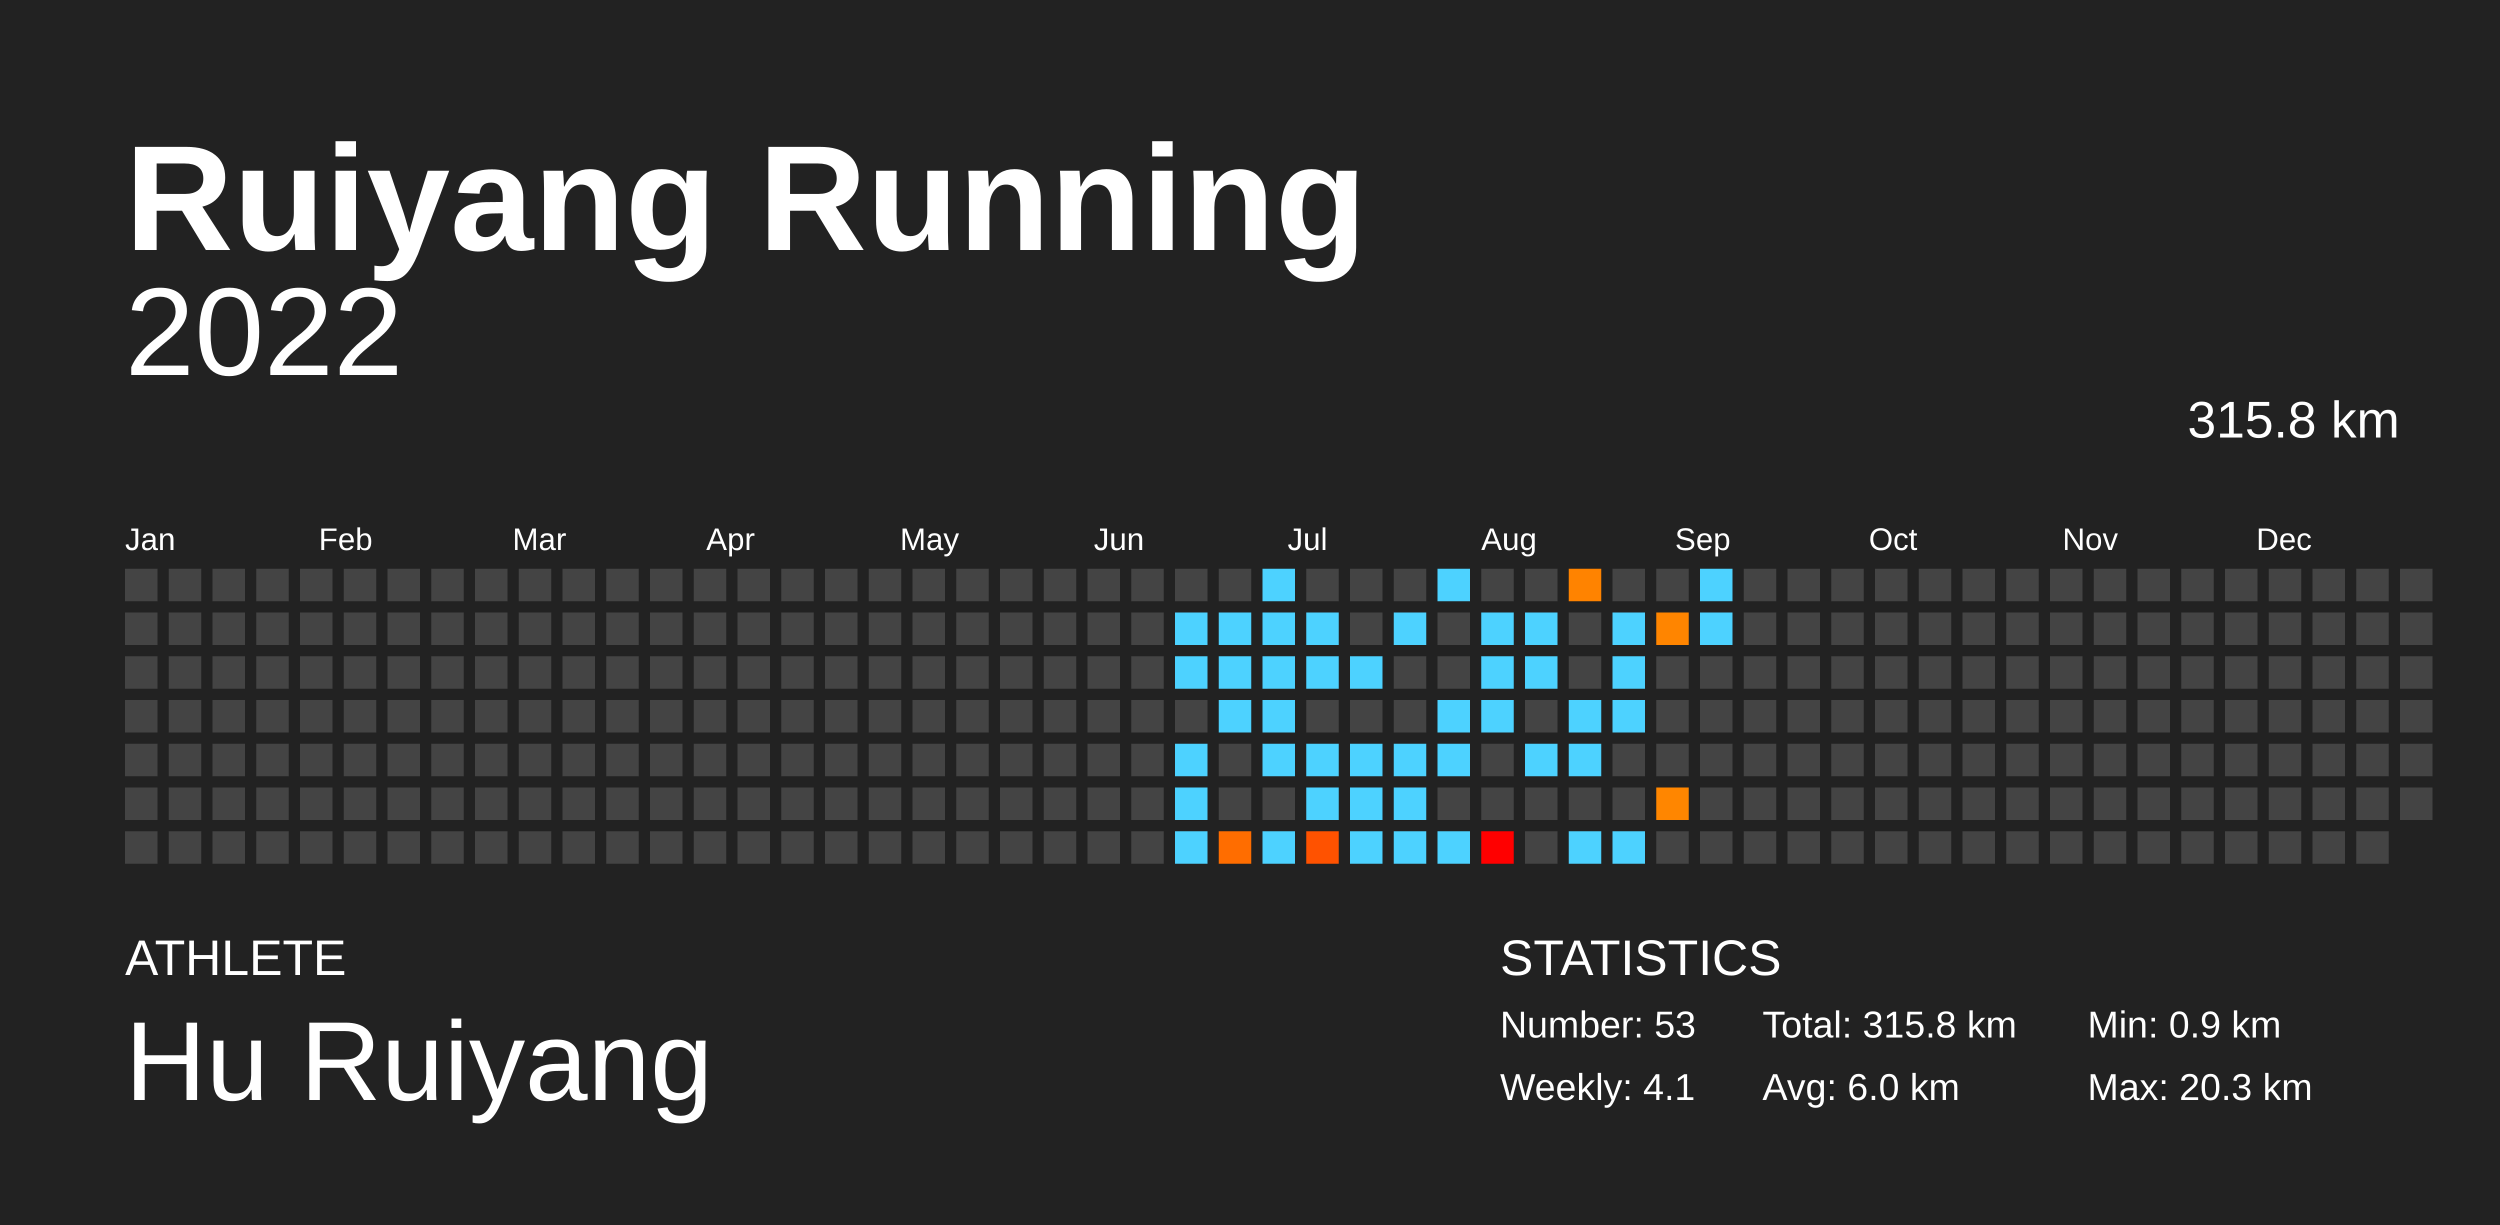
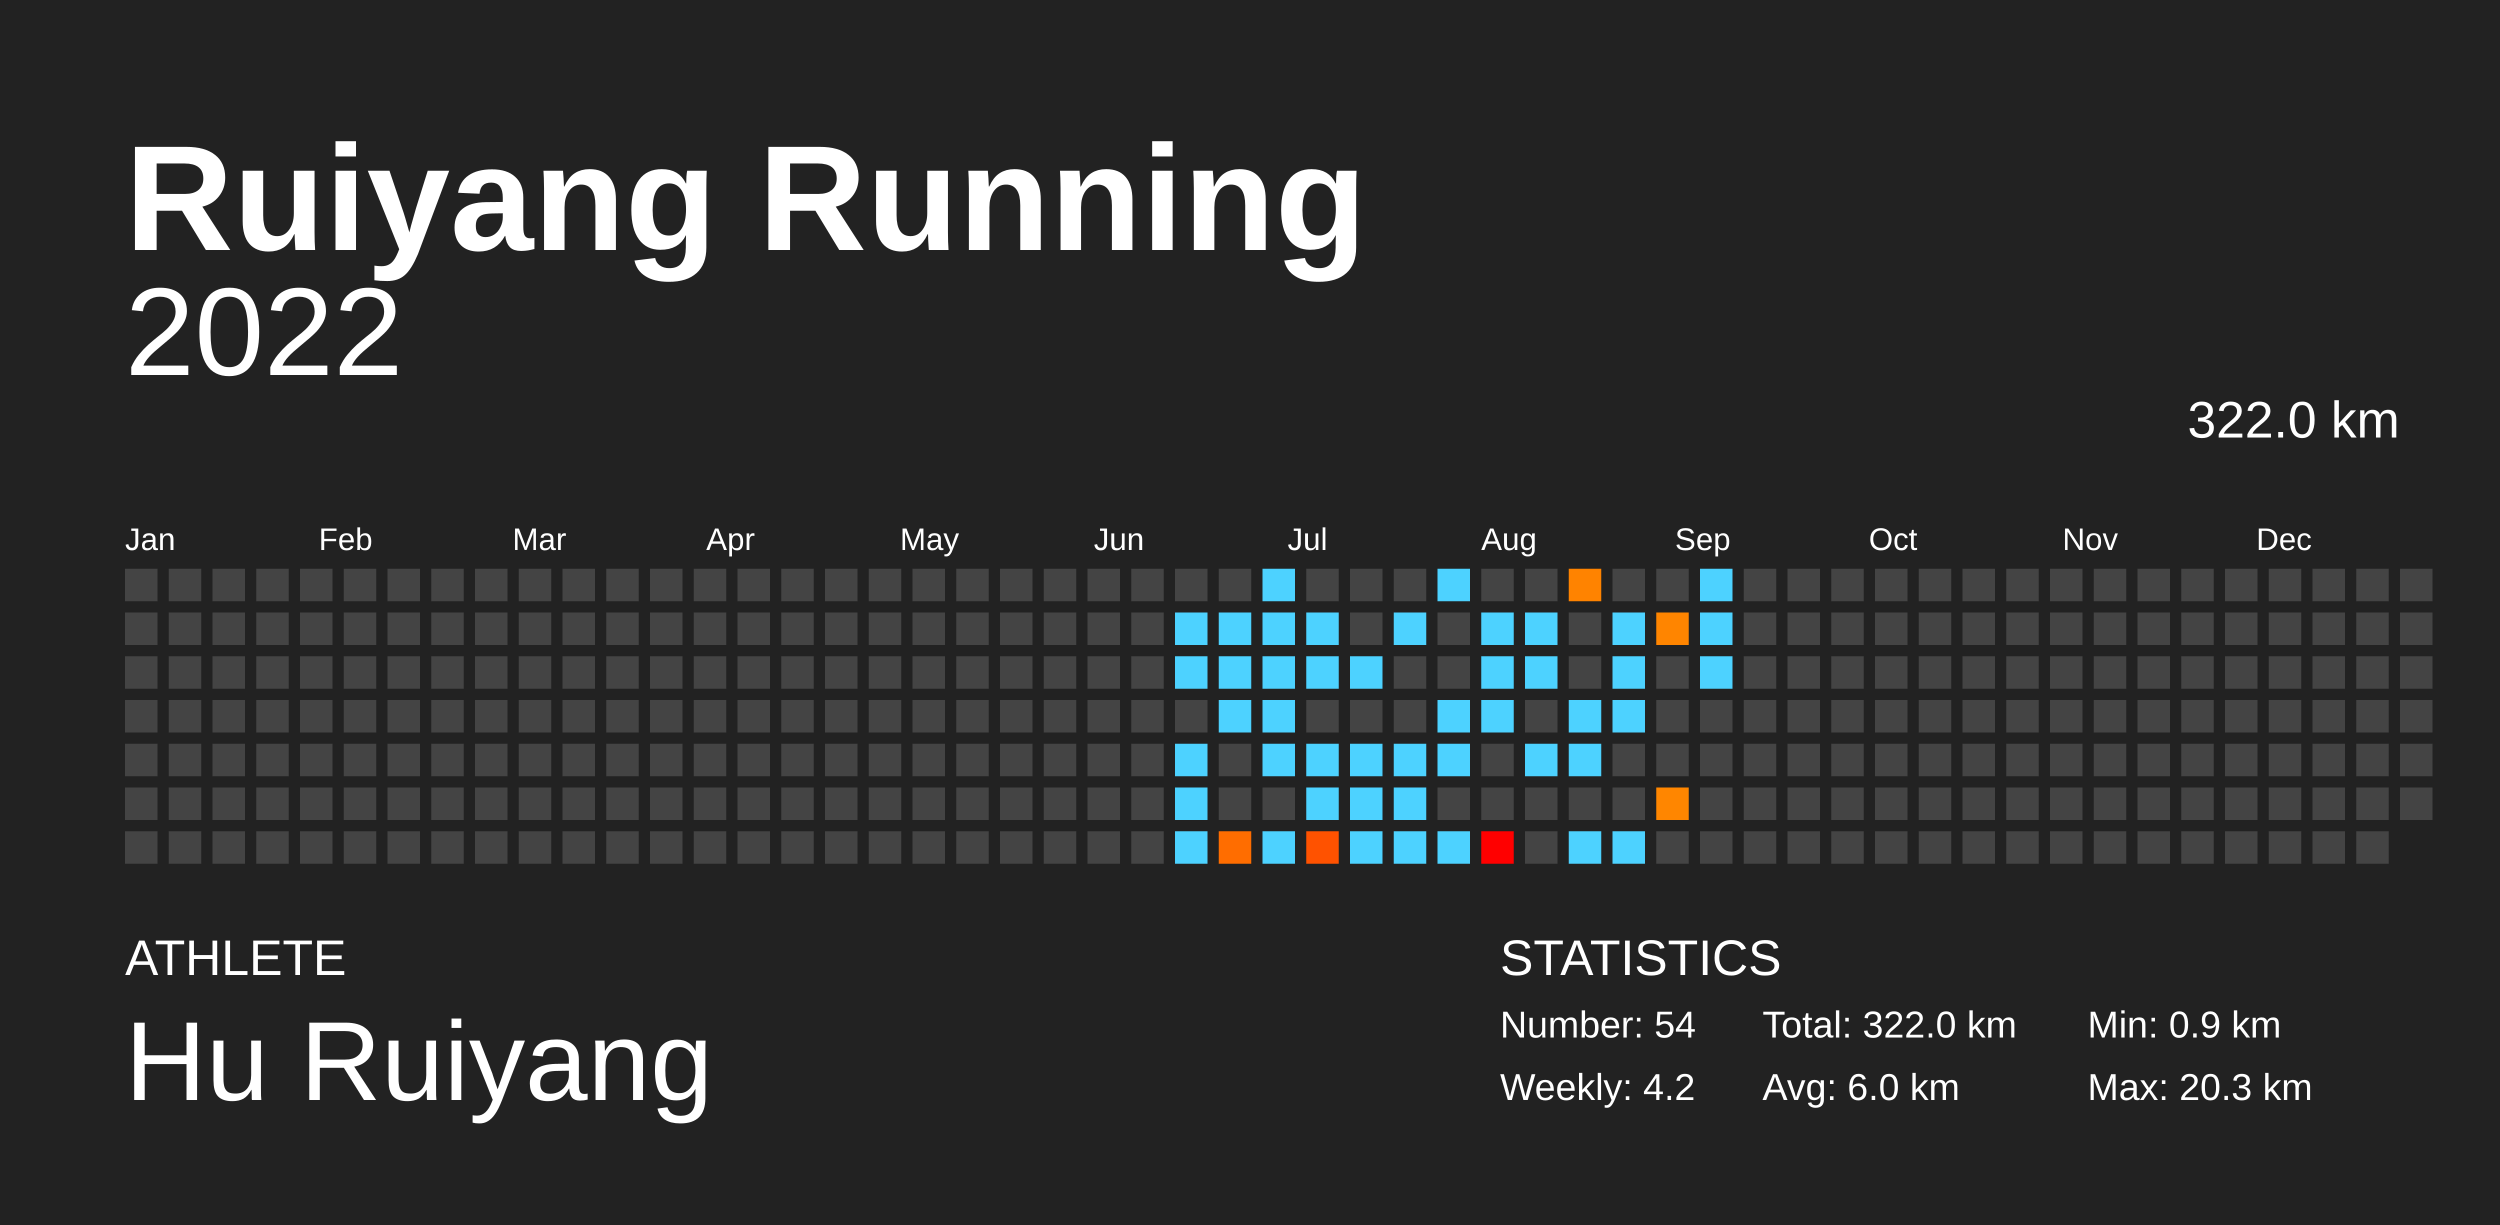
<svg xmlns="http://www.w3.org/2000/svg" baseProfile="full" height="98mm" version="1.1" viewBox="0,0,200,98" width="200mm">
  <defs />
  <rect fill="#222222" height="98" width="200" x="0" y="0" />
  <text fill="#FFFFFF" style="font-size:12px; font-family:Arial; font-weight:bold;" x="10" y="20">Ruiyang Running</text>
  <text fill="#FFFFFF" style="font-size:4px; font-family:Arial" x="10" y="78">ATHLETE</text>
  <text fill="#FFFFFF" style="font-size:9px; font-family:Arial" x="10" y="88">Hu Ruiyang</text>
  <text fill="#FFFFFF" style="font-size:4px; font-family:Arial" x="120" y="78">STATISTICS</text>
-   <text fill="#FFFFFF" style="font-size:3px; font-family:Arial" x="120" y="83">Number: 53</text>
-   <text fill="#FFFFFF" style="font-size:3px; font-family:Arial" x="120" y="88">Weekly: 4.1</text>
-   <text fill="#FFFFFF" style="font-size:3px; font-family:Arial" x="141" y="83">Total: 315.8 km</text>
+   <text fill="#FFFFFF" style="font-size:3px; font-family:Arial" x="120" y="83">Number: 54</text>
+   <text fill="#FFFFFF" style="font-size:3px; font-family:Arial" x="120" y="88">Weekly: 4.2</text>
+   <text fill="#FFFFFF" style="font-size:3px; font-family:Arial" x="141" y="83">Total: 322.0 km</text>
  <text fill="#FFFFFF" style="font-size:3px; font-family:Arial" x="141" y="88">Avg: 6.0 km</text>
  <text fill="#FFFFFF" style="font-size:3px; font-family:Arial" x="167" y="83">Min: 0.9 km</text>
  <text fill="#FFFFFF" style="font-size:3px; font-family:Arial" x="167" y="88">Max: 20.3 km</text>
  <text alignment-baseline="hanging" fill="#FFFFFF" style="font-size:10.0px; font-family:Arial;" x="10" y="30">2022</text>
-   <text alignment-baseline="hanging" fill="#FFFFFF" style="font-size:4.125px; font-family:Arial;" x="175" y="35">315.8 km</text>
+   <text alignment-baseline="hanging" fill="#FFFFFF" style="font-size:4.125px; font-family:Arial;" x="175" y="35">322.0 km</text>
  <text fill="#FFFFFF" style="font-size:2.5px; font-family:Arial" x="10.0" y="44">Jan</text>
  <text fill="#FFFFFF" style="font-size:2.5px; font-family:Arial" x="25.5" y="44">Feb</text>
  <text fill="#FFFFFF" style="font-size:2.5px; font-family:Arial" x="41.0" y="44">Mar</text>
  <text fill="#FFFFFF" style="font-size:2.5px; font-family:Arial" x="56.5" y="44">Apr</text>
  <text fill="#FFFFFF" style="font-size:2.5px; font-family:Arial" x="72.0" y="44">May</text>
  <text fill="#FFFFFF" style="font-size:2.5px; font-family:Arial" x="87.5" y="44">Jun</text>
  <text fill="#FFFFFF" style="font-size:2.5px; font-family:Arial" x="103.0" y="44">Jul</text>
  <text fill="#FFFFFF" style="font-size:2.5px; font-family:Arial" x="118.5" y="44">Aug</text>
  <text fill="#FFFFFF" style="font-size:2.5px; font-family:Arial" x="134.0" y="44">Sep</text>
  <text fill="#FFFFFF" style="font-size:2.5px; font-family:Arial" x="149.5" y="44">Oct</text>
  <text fill="#FFFFFF" style="font-size:2.5px; font-family:Arial" x="165.0" y="44">Nov</text>
  <text fill="#FFFFFF" style="font-size:2.5px; font-family:Arial" x="180.5" y="44">Dec</text>
  <rect fill="#444444" height="2.6" width="2.6" x="10.0" y="45.5" />
  <rect fill="#444444" height="2.6" width="2.6" x="10.0" y="49.0" />
  <rect fill="#444444" height="2.6" width="2.6" x="10.0" y="52.5" />
  <rect fill="#444444" height="2.6" width="2.6" x="10.0" y="56.0" />
  <rect fill="#444444" height="2.6" width="2.6" x="10.0" y="59.5" />
  <rect fill="#444444" height="2.6" width="2.6" x="10.0" y="63.0" />
  <rect fill="#444444" height="2.6" width="2.6" x="10.0" y="66.5" />
  <rect fill="#444444" height="2.6" width="2.6" x="13.5" y="45.5" />
  <rect fill="#444444" height="2.6" width="2.6" x="13.5" y="49.0" />
  <rect fill="#444444" height="2.6" width="2.6" x="13.5" y="52.5" />
  <rect fill="#444444" height="2.6" width="2.6" x="13.5" y="56.0" />
  <rect fill="#444444" height="2.6" width="2.6" x="13.5" y="59.5" />
  <rect fill="#444444" height="2.6" width="2.6" x="13.5" y="63.0" />
  <rect fill="#444444" height="2.6" width="2.6" x="13.5" y="66.5" />
  <rect fill="#444444" height="2.6" width="2.6" x="17.0" y="45.5" />
  <rect fill="#444444" height="2.6" width="2.6" x="17.0" y="49.0" />
  <rect fill="#444444" height="2.6" width="2.6" x="17.0" y="52.5" />
  <rect fill="#444444" height="2.6" width="2.6" x="17.0" y="56.0" />
  <rect fill="#444444" height="2.6" width="2.6" x="17.0" y="59.5" />
  <rect fill="#444444" height="2.6" width="2.6" x="17.0" y="63.0" />
  <rect fill="#444444" height="2.6" width="2.6" x="17.0" y="66.5" />
  <rect fill="#444444" height="2.6" width="2.6" x="20.5" y="45.5" />
  <rect fill="#444444" height="2.6" width="2.6" x="20.5" y="49.0" />
  <rect fill="#444444" height="2.6" width="2.6" x="20.5" y="52.5" />
  <rect fill="#444444" height="2.6" width="2.6" x="20.5" y="56.0" />
  <rect fill="#444444" height="2.6" width="2.6" x="20.5" y="59.5" />
  <rect fill="#444444" height="2.6" width="2.6" x="20.5" y="63.0" />
  <rect fill="#444444" height="2.6" width="2.6" x="20.5" y="66.5" />
  <rect fill="#444444" height="2.6" width="2.6" x="24.0" y="45.5" />
  <rect fill="#444444" height="2.6" width="2.6" x="24.0" y="49.0" />
  <rect fill="#444444" height="2.6" width="2.6" x="24.0" y="52.5" />
  <rect fill="#444444" height="2.6" width="2.6" x="24.0" y="56.0" />
  <rect fill="#444444" height="2.6" width="2.6" x="24.0" y="59.5" />
  <rect fill="#444444" height="2.6" width="2.6" x="24.0" y="63.0" />
  <rect fill="#444444" height="2.6" width="2.6" x="24.0" y="66.5" />
  <rect fill="#444444" height="2.6" width="2.6" x="27.5" y="45.5" />
  <rect fill="#444444" height="2.6" width="2.6" x="27.5" y="49.0" />
  <rect fill="#444444" height="2.6" width="2.6" x="27.5" y="52.5" />
  <rect fill="#444444" height="2.6" width="2.6" x="27.5" y="56.0" />
  <rect fill="#444444" height="2.6" width="2.6" x="27.5" y="59.5" />
  <rect fill="#444444" height="2.6" width="2.6" x="27.5" y="63.0" />
  <rect fill="#444444" height="2.6" width="2.6" x="27.5" y="66.5" />
  <rect fill="#444444" height="2.6" width="2.6" x="31.0" y="45.5" />
  <rect fill="#444444" height="2.6" width="2.6" x="31.0" y="49.0" />
  <rect fill="#444444" height="2.6" width="2.6" x="31.0" y="52.5" />
  <rect fill="#444444" height="2.6" width="2.6" x="31.0" y="56.0" />
  <rect fill="#444444" height="2.6" width="2.6" x="31.0" y="59.5" />
  <rect fill="#444444" height="2.6" width="2.6" x="31.0" y="63.0" />
  <rect fill="#444444" height="2.6" width="2.6" x="31.0" y="66.5" />
  <rect fill="#444444" height="2.6" width="2.6" x="34.5" y="45.5" />
  <rect fill="#444444" height="2.6" width="2.6" x="34.5" y="49.0" />
  <rect fill="#444444" height="2.6" width="2.6" x="34.5" y="52.5" />
  <rect fill="#444444" height="2.6" width="2.6" x="34.5" y="56.0" />
  <rect fill="#444444" height="2.6" width="2.6" x="34.5" y="59.5" />
  <rect fill="#444444" height="2.6" width="2.6" x="34.5" y="63.0" />
  <rect fill="#444444" height="2.6" width="2.6" x="34.5" y="66.5" />
  <rect fill="#444444" height="2.6" width="2.6" x="38.0" y="45.5" />
  <rect fill="#444444" height="2.6" width="2.6" x="38.0" y="49.0" />
  <rect fill="#444444" height="2.6" width="2.6" x="38.0" y="52.5" />
  <rect fill="#444444" height="2.6" width="2.6" x="38.0" y="56.0" />
  <rect fill="#444444" height="2.6" width="2.6" x="38.0" y="59.5" />
  <rect fill="#444444" height="2.6" width="2.6" x="38.0" y="63.0" />
  <rect fill="#444444" height="2.6" width="2.6" x="38.0" y="66.5" />
  <rect fill="#444444" height="2.6" width="2.6" x="41.5" y="45.5" />
  <rect fill="#444444" height="2.6" width="2.6" x="41.5" y="49.0" />
  <rect fill="#444444" height="2.6" width="2.6" x="41.5" y="52.5" />
  <rect fill="#444444" height="2.6" width="2.6" x="41.5" y="56.0" />
  <rect fill="#444444" height="2.6" width="2.6" x="41.5" y="59.5" />
  <rect fill="#444444" height="2.6" width="2.6" x="41.5" y="63.0" />
  <rect fill="#444444" height="2.6" width="2.6" x="41.5" y="66.5" />
  <rect fill="#444444" height="2.6" width="2.6" x="45.0" y="45.5" />
  <rect fill="#444444" height="2.6" width="2.6" x="45.0" y="49.0" />
  <rect fill="#444444" height="2.6" width="2.6" x="45.0" y="52.5" />
  <rect fill="#444444" height="2.6" width="2.6" x="45.0" y="56.0" />
  <rect fill="#444444" height="2.6" width="2.6" x="45.0" y="59.5" />
  <rect fill="#444444" height="2.6" width="2.6" x="45.0" y="63.0" />
  <rect fill="#444444" height="2.6" width="2.6" x="45.0" y="66.5" />
  <rect fill="#444444" height="2.6" width="2.6" x="48.5" y="45.5" />
  <rect fill="#444444" height="2.6" width="2.6" x="48.5" y="49.0" />
  <rect fill="#444444" height="2.6" width="2.6" x="48.5" y="52.5" />
  <rect fill="#444444" height="2.6" width="2.6" x="48.5" y="56.0" />
  <rect fill="#444444" height="2.6" width="2.6" x="48.5" y="59.5" />
  <rect fill="#444444" height="2.6" width="2.6" x="48.5" y="63.0" />
  <rect fill="#444444" height="2.6" width="2.6" x="48.5" y="66.5" />
  <rect fill="#444444" height="2.6" width="2.6" x="52.0" y="45.5" />
  <rect fill="#444444" height="2.6" width="2.6" x="52.0" y="49.0" />
  <rect fill="#444444" height="2.6" width="2.6" x="52.0" y="52.5" />
  <rect fill="#444444" height="2.6" width="2.6" x="52.0" y="56.0" />
  <rect fill="#444444" height="2.6" width="2.6" x="52.0" y="59.5" />
  <rect fill="#444444" height="2.6" width="2.6" x="52.0" y="63.0" />
  <rect fill="#444444" height="2.6" width="2.6" x="52.0" y="66.5" />
  <rect fill="#444444" height="2.6" width="2.6" x="55.5" y="45.5" />
  <rect fill="#444444" height="2.6" width="2.6" x="55.5" y="49.0" />
  <rect fill="#444444" height="2.6" width="2.6" x="55.5" y="52.5" />
  <rect fill="#444444" height="2.6" width="2.6" x="55.5" y="56.0" />
  <rect fill="#444444" height="2.6" width="2.6" x="55.5" y="59.5" />
  <rect fill="#444444" height="2.6" width="2.6" x="55.5" y="63.0" />
  <rect fill="#444444" height="2.6" width="2.6" x="55.5" y="66.5" />
  <rect fill="#444444" height="2.6" width="2.6" x="59.0" y="45.5" />
  <rect fill="#444444" height="2.6" width="2.6" x="59.0" y="49.0" />
  <rect fill="#444444" height="2.6" width="2.6" x="59.0" y="52.5" />
  <rect fill="#444444" height="2.6" width="2.6" x="59.0" y="56.0" />
  <rect fill="#444444" height="2.6" width="2.6" x="59.0" y="59.5" />
  <rect fill="#444444" height="2.6" width="2.6" x="59.0" y="63.0" />
  <rect fill="#444444" height="2.6" width="2.6" x="59.0" y="66.5" />
  <rect fill="#444444" height="2.6" width="2.6" x="62.5" y="45.5" />
  <rect fill="#444444" height="2.6" width="2.6" x="62.5" y="49.0" />
  <rect fill="#444444" height="2.6" width="2.6" x="62.5" y="52.5" />
  <rect fill="#444444" height="2.6" width="2.6" x="62.5" y="56.0" />
  <rect fill="#444444" height="2.6" width="2.6" x="62.5" y="59.5" />
  <rect fill="#444444" height="2.6" width="2.6" x="62.5" y="63.0" />
  <rect fill="#444444" height="2.6" width="2.6" x="62.5" y="66.5" />
  <rect fill="#444444" height="2.6" width="2.6" x="66.0" y="45.5" />
  <rect fill="#444444" height="2.6" width="2.6" x="66.0" y="49.0" />
  <rect fill="#444444" height="2.6" width="2.6" x="66.0" y="52.5" />
  <rect fill="#444444" height="2.6" width="2.6" x="66.0" y="56.0" />
  <rect fill="#444444" height="2.6" width="2.6" x="66.0" y="59.5" />
  <rect fill="#444444" height="2.6" width="2.6" x="66.0" y="63.0" />
  <rect fill="#444444" height="2.6" width="2.6" x="66.0" y="66.5" />
  <rect fill="#444444" height="2.6" width="2.6" x="69.5" y="45.5" />
  <rect fill="#444444" height="2.6" width="2.6" x="69.5" y="49.0" />
  <rect fill="#444444" height="2.6" width="2.6" x="69.5" y="52.5" />
  <rect fill="#444444" height="2.6" width="2.6" x="69.5" y="56.0" />
  <rect fill="#444444" height="2.6" width="2.6" x="69.5" y="59.5" />
  <rect fill="#444444" height="2.6" width="2.6" x="69.5" y="63.0" />
  <rect fill="#444444" height="2.6" width="2.6" x="69.5" y="66.5" />
  <rect fill="#444444" height="2.6" width="2.6" x="73.0" y="45.5" />
  <rect fill="#444444" height="2.6" width="2.6" x="73.0" y="49.0" />
  <rect fill="#444444" height="2.6" width="2.6" x="73.0" y="52.5" />
  <rect fill="#444444" height="2.6" width="2.6" x="73.0" y="56.0" />
  <rect fill="#444444" height="2.6" width="2.6" x="73.0" y="59.5" />
  <rect fill="#444444" height="2.6" width="2.6" x="73.0" y="63.0" />
  <rect fill="#444444" height="2.6" width="2.6" x="73.0" y="66.5" />
  <rect fill="#444444" height="2.6" width="2.6" x="76.5" y="45.5" />
  <rect fill="#444444" height="2.6" width="2.6" x="76.5" y="49.0" />
  <rect fill="#444444" height="2.6" width="2.6" x="76.5" y="52.5" />
  <rect fill="#444444" height="2.6" width="2.6" x="76.5" y="56.0" />
  <rect fill="#444444" height="2.6" width="2.6" x="76.5" y="59.5" />
  <rect fill="#444444" height="2.6" width="2.6" x="76.5" y="63.0" />
  <rect fill="#444444" height="2.6" width="2.6" x="76.5" y="66.5" />
  <rect fill="#444444" height="2.6" width="2.6" x="80.0" y="45.5" />
  <rect fill="#444444" height="2.6" width="2.6" x="80.0" y="49.0" />
  <rect fill="#444444" height="2.6" width="2.6" x="80.0" y="52.5" />
  <rect fill="#444444" height="2.6" width="2.6" x="80.0" y="56.0" />
  <rect fill="#444444" height="2.6" width="2.6" x="80.0" y="59.5" />
  <rect fill="#444444" height="2.6" width="2.6" x="80.0" y="63.0" />
  <rect fill="#444444" height="2.6" width="2.6" x="80.0" y="66.5" />
  <rect fill="#444444" height="2.6" width="2.6" x="83.5" y="45.5" />
  <rect fill="#444444" height="2.6" width="2.6" x="83.5" y="49.0" />
  <rect fill="#444444" height="2.6" width="2.6" x="83.5" y="52.5" />
  <rect fill="#444444" height="2.6" width="2.6" x="83.5" y="56.0" />
  <rect fill="#444444" height="2.6" width="2.6" x="83.5" y="59.5" />
  <rect fill="#444444" height="2.6" width="2.6" x="83.5" y="63.0" />
  <rect fill="#444444" height="2.6" width="2.6" x="83.5" y="66.5" />
  <rect fill="#444444" height="2.6" width="2.6" x="87.0" y="45.5" />
  <rect fill="#444444" height="2.6" width="2.6" x="87.0" y="49.0" />
  <rect fill="#444444" height="2.6" width="2.6" x="87.0" y="52.5" />
  <rect fill="#444444" height="2.6" width="2.6" x="87.0" y="56.0" />
  <rect fill="#444444" height="2.6" width="2.6" x="87.0" y="59.5" />
  <rect fill="#444444" height="2.6" width="2.6" x="87.0" y="63.0" />
  <rect fill="#444444" height="2.6" width="2.6" x="87.0" y="66.5" />
  <rect fill="#444444" height="2.6" width="2.6" x="90.5" y="45.5" />
  <rect fill="#444444" height="2.6" width="2.6" x="90.5" y="49.0" />
  <rect fill="#444444" height="2.6" width="2.6" x="90.5" y="52.5" />
  <rect fill="#444444" height="2.6" width="2.6" x="90.5" y="56.0" />
  <rect fill="#444444" height="2.6" width="2.6" x="90.5" y="59.5" />
  <rect fill="#444444" height="2.6" width="2.6" x="90.5" y="63.0" />
  <rect fill="#444444" height="2.6" width="2.6" x="90.5" y="66.5" />
  <rect fill="#444444" height="2.6" width="2.6" x="94.0" y="45.5" />
  <rect fill="#4dd2ff" height="2.6" width="2.6" x="94.0" y="49.0" />
  <rect fill="#4dd2ff" height="2.6" width="2.6" x="94.0" y="52.5" />
  <rect fill="#444444" height="2.6" width="2.6" x="94.0" y="56.0" />
  <rect fill="#4dd2ff" height="2.6" width="2.6" x="94.0" y="59.5" />
  <rect fill="#4dd2ff" height="2.6" width="2.6" x="94.0" y="63.0" />
  <rect fill="#4dd2ff" height="2.6" width="2.6" x="94.0" y="66.5" />
  <rect fill="#444444" height="2.6" width="2.6" x="97.5" y="45.5" />
  <rect fill="#4dd2ff" height="2.6" width="2.6" x="97.5" y="49.0" />
  <rect fill="#4dd2ff" height="2.6" width="2.6" x="97.5" y="52.5" />
  <rect fill="#4dd2ff" height="2.6" width="2.6" x="97.5" y="56.0" />
  <rect fill="#444444" height="2.6" width="2.6" x="97.5" y="59.5" />
  <rect fill="#444444" height="2.6" width="2.6" x="97.5" y="63.0" />
  <rect fill="#ff6d00" height="2.6" width="2.6" x="97.5" y="66.5" />
  <rect fill="#4dd2ff" height="2.6" width="2.6" x="101.0" y="45.5" />
  <rect fill="#4dd2ff" height="2.6" width="2.6" x="101.0" y="49.0" />
  <rect fill="#4dd2ff" height="2.6" width="2.6" x="101.0" y="52.5" />
  <rect fill="#4dd2ff" height="2.6" width="2.6" x="101.0" y="56.0" />
  <rect fill="#4dd2ff" height="2.6" width="2.6" x="101.0" y="59.5" />
  <rect fill="#444444" height="2.6" width="2.6" x="101.0" y="63.0" />
  <rect fill="#4dd2ff" height="2.6" width="2.6" x="101.0" y="66.5" />
  <rect fill="#444444" height="2.6" width="2.6" x="104.5" y="45.5" />
  <rect fill="#4dd2ff" height="2.6" width="2.6" x="104.5" y="49.0" />
  <rect fill="#4dd2ff" height="2.6" width="2.6" x="104.5" y="52.5" />
  <rect fill="#444444" height="2.6" width="2.6" x="104.5" y="56.0" />
  <rect fill="#4dd2ff" height="2.6" width="2.6" x="104.5" y="59.5" />
  <rect fill="#4dd2ff" height="2.6" width="2.6" x="104.5" y="63.0" />
  <rect fill="#ff5200" height="2.6" width="2.6" x="104.5" y="66.5" />
  <rect fill="#444444" height="2.6" width="2.6" x="108.0" y="45.5" />
  <rect fill="#444444" height="2.6" width="2.6" x="108.0" y="49.0" />
  <rect fill="#4dd2ff" height="2.6" width="2.6" x="108.0" y="52.5" />
  <rect fill="#444444" height="2.6" width="2.6" x="108.0" y="56.0" />
  <rect fill="#4dd2ff" height="2.6" width="2.6" x="108.0" y="59.5" />
  <rect fill="#4dd2ff" height="2.6" width="2.6" x="108.0" y="63.0" />
  <rect fill="#4dd2ff" height="2.6" width="2.6" x="108.0" y="66.5" />
  <rect fill="#444444" height="2.6" width="2.6" x="111.5" y="45.5" />
  <rect fill="#4dd2ff" height="2.6" width="2.6" x="111.5" y="49.0" />
  <rect fill="#444444" height="2.6" width="2.6" x="111.5" y="52.5" />
  <rect fill="#444444" height="2.6" width="2.6" x="111.5" y="56.0" />
  <rect fill="#4dd2ff" height="2.6" width="2.6" x="111.5" y="59.5" />
  <rect fill="#4dd2ff" height="2.6" width="2.6" x="111.5" y="63.0" />
  <rect fill="#4dd2ff" height="2.6" width="2.6" x="111.5" y="66.5" />
  <rect fill="#4dd2ff" height="2.6" width="2.6" x="115.0" y="45.5" />
  <rect fill="#444444" height="2.6" width="2.6" x="115.0" y="49.0" />
  <rect fill="#444444" height="2.6" width="2.6" x="115.0" y="52.5" />
  <rect fill="#4dd2ff" height="2.6" width="2.6" x="115.0" y="56.0" />
  <rect fill="#4dd2ff" height="2.6" width="2.6" x="115.0" y="59.5" />
  <rect fill="#444444" height="2.6" width="2.6" x="115.0" y="63.0" />
  <rect fill="#4dd2ff" height="2.6" width="2.6" x="115.0" y="66.5" />
  <rect fill="#444444" height="2.6" width="2.6" x="118.5" y="45.5" />
  <rect fill="#4dd2ff" height="2.6" width="2.6" x="118.5" y="49.0" />
  <rect fill="#4dd2ff" height="2.6" width="2.6" x="118.5" y="52.5" />
  <rect fill="#4dd2ff" height="2.6" width="2.6" x="118.5" y="56.0" />
  <rect fill="#444444" height="2.6" width="2.6" x="118.5" y="59.5" />
  <rect fill="#444444" height="2.6" width="2.6" x="118.5" y="63.0" />
  <rect fill="red" height="2.6" width="2.6" x="118.5" y="66.5" />
  <rect fill="#444444" height="2.6" width="2.6" x="122.0" y="45.5" />
  <rect fill="#4dd2ff" height="2.6" width="2.6" x="122.0" y="49.0" />
  <rect fill="#4dd2ff" height="2.6" width="2.6" x="122.0" y="52.5" />
  <rect fill="#444444" height="2.6" width="2.6" x="122.0" y="56.0" />
  <rect fill="#4dd2ff" height="2.6" width="2.6" x="122.0" y="59.5" />
  <rect fill="#444444" height="2.6" width="2.6" x="122.0" y="63.0" />
  <rect fill="#444444" height="2.6" width="2.6" x="122.0" y="66.5" />
  <rect fill="#ff8300" height="2.6" width="2.6" x="125.5" y="45.5" />
  <rect fill="#444444" height="2.6" width="2.6" x="125.5" y="49.0" />
  <rect fill="#444444" height="2.6" width="2.6" x="125.5" y="52.5" />
  <rect fill="#4dd2ff" height="2.6" width="2.6" x="125.5" y="56.0" />
  <rect fill="#4dd2ff" height="2.6" width="2.6" x="125.5" y="59.5" />
  <rect fill="#444444" height="2.6" width="2.6" x="125.5" y="63.0" />
  <rect fill="#4dd2ff" height="2.6" width="2.6" x="125.5" y="66.5" />
  <rect fill="#444444" height="2.6" width="2.6" x="129.0" y="45.5" />
  <rect fill="#4dd2ff" height="2.6" width="2.6" x="129.0" y="49.0" />
  <rect fill="#4dd2ff" height="2.6" width="2.6" x="129.0" y="52.5" />
  <rect fill="#4dd2ff" height="2.6" width="2.6" x="129.0" y="56.0" />
  <rect fill="#444444" height="2.6" width="2.6" x="129.0" y="59.5" />
  <rect fill="#444444" height="2.6" width="2.6" x="129.0" y="63.0" />
  <rect fill="#4dd2ff" height="2.6" width="2.6" x="129.0" y="66.5" />
  <rect fill="#444444" height="2.6" width="2.6" x="132.5" y="45.5" />
  <rect fill="#ff8500" height="2.6" width="2.6" x="132.5" y="49.0" />
  <rect fill="#444444" height="2.6" width="2.6" x="132.5" y="52.5" />
  <rect fill="#444444" height="2.6" width="2.6" x="132.5" y="56.0" />
  <rect fill="#444444" height="2.6" width="2.6" x="132.5" y="59.5" />
  <rect fill="#ff8600" height="2.6" width="2.6" x="132.5" y="63.0" />
  <rect fill="#444444" height="2.6" width="2.6" x="132.5" y="66.5" />
  <rect fill="#4dd2ff" height="2.6" width="2.6" x="136.0" y="45.5" />
  <rect fill="#4dd2ff" height="2.6" width="2.6" x="136.0" y="49.0" />
-   <rect fill="#444444" height="2.6" width="2.6" x="136.0" y="52.5" />
+   <rect fill="#4dd2ff" height="2.6" width="2.6" x="136.0" y="52.5" />
  <rect fill="#444444" height="2.6" width="2.6" x="136.0" y="56.0" />
  <rect fill="#444444" height="2.6" width="2.6" x="136.0" y="59.5" />
  <rect fill="#444444" height="2.6" width="2.6" x="136.0" y="63.0" />
  <rect fill="#444444" height="2.6" width="2.6" x="136.0" y="66.5" />
  <rect fill="#444444" height="2.6" width="2.6" x="139.5" y="45.5" />
  <rect fill="#444444" height="2.6" width="2.6" x="139.5" y="49.0" />
  <rect fill="#444444" height="2.6" width="2.6" x="139.5" y="52.5" />
  <rect fill="#444444" height="2.6" width="2.6" x="139.5" y="56.0" />
  <rect fill="#444444" height="2.6" width="2.6" x="139.5" y="59.5" />
  <rect fill="#444444" height="2.6" width="2.6" x="139.5" y="63.0" />
  <rect fill="#444444" height="2.6" width="2.6" x="139.5" y="66.5" />
  <rect fill="#444444" height="2.6" width="2.6" x="143.0" y="45.5" />
  <rect fill="#444444" height="2.6" width="2.6" x="143.0" y="49.0" />
  <rect fill="#444444" height="2.6" width="2.6" x="143.0" y="52.5" />
  <rect fill="#444444" height="2.6" width="2.6" x="143.0" y="56.0" />
  <rect fill="#444444" height="2.6" width="2.6" x="143.0" y="59.5" />
  <rect fill="#444444" height="2.6" width="2.6" x="143.0" y="63.0" />
  <rect fill="#444444" height="2.6" width="2.6" x="143.0" y="66.5" />
  <rect fill="#444444" height="2.6" width="2.6" x="146.5" y="45.5" />
  <rect fill="#444444" height="2.6" width="2.6" x="146.5" y="49.0" />
  <rect fill="#444444" height="2.6" width="2.6" x="146.5" y="52.5" />
  <rect fill="#444444" height="2.6" width="2.6" x="146.5" y="56.0" />
  <rect fill="#444444" height="2.6" width="2.6" x="146.5" y="59.5" />
  <rect fill="#444444" height="2.6" width="2.6" x="146.5" y="63.0" />
  <rect fill="#444444" height="2.6" width="2.6" x="146.5" y="66.5" />
  <rect fill="#444444" height="2.6" width="2.6" x="150.0" y="45.5" />
  <rect fill="#444444" height="2.6" width="2.6" x="150.0" y="49.0" />
  <rect fill="#444444" height="2.6" width="2.6" x="150.0" y="52.5" />
  <rect fill="#444444" height="2.6" width="2.6" x="150.0" y="56.0" />
  <rect fill="#444444" height="2.6" width="2.6" x="150.0" y="59.5" />
  <rect fill="#444444" height="2.6" width="2.6" x="150.0" y="63.0" />
  <rect fill="#444444" height="2.6" width="2.6" x="150.0" y="66.5" />
  <rect fill="#444444" height="2.6" width="2.6" x="153.5" y="45.5" />
  <rect fill="#444444" height="2.6" width="2.6" x="153.5" y="49.0" />
  <rect fill="#444444" height="2.6" width="2.6" x="153.5" y="52.5" />
  <rect fill="#444444" height="2.6" width="2.6" x="153.5" y="56.0" />
  <rect fill="#444444" height="2.6" width="2.6" x="153.5" y="59.5" />
  <rect fill="#444444" height="2.6" width="2.6" x="153.5" y="63.0" />
  <rect fill="#444444" height="2.6" width="2.6" x="153.5" y="66.5" />
  <rect fill="#444444" height="2.6" width="2.6" x="157.0" y="45.5" />
  <rect fill="#444444" height="2.6" width="2.6" x="157.0" y="49.0" />
  <rect fill="#444444" height="2.6" width="2.6" x="157.0" y="52.5" />
  <rect fill="#444444" height="2.6" width="2.6" x="157.0" y="56.0" />
  <rect fill="#444444" height="2.6" width="2.6" x="157.0" y="59.5" />
  <rect fill="#444444" height="2.6" width="2.6" x="157.0" y="63.0" />
  <rect fill="#444444" height="2.6" width="2.6" x="157.0" y="66.5" />
  <rect fill="#444444" height="2.6" width="2.6" x="160.5" y="45.5" />
  <rect fill="#444444" height="2.6" width="2.6" x="160.5" y="49.0" />
  <rect fill="#444444" height="2.6" width="2.6" x="160.5" y="52.5" />
  <rect fill="#444444" height="2.6" width="2.6" x="160.5" y="56.0" />
  <rect fill="#444444" height="2.6" width="2.6" x="160.5" y="59.5" />
  <rect fill="#444444" height="2.6" width="2.6" x="160.5" y="63.0" />
  <rect fill="#444444" height="2.6" width="2.6" x="160.5" y="66.5" />
  <rect fill="#444444" height="2.6" width="2.6" x="164.0" y="45.5" />
  <rect fill="#444444" height="2.6" width="2.6" x="164.0" y="49.0" />
  <rect fill="#444444" height="2.6" width="2.6" x="164.0" y="52.5" />
  <rect fill="#444444" height="2.6" width="2.6" x="164.0" y="56.0" />
  <rect fill="#444444" height="2.6" width="2.6" x="164.0" y="59.5" />
  <rect fill="#444444" height="2.6" width="2.6" x="164.0" y="63.0" />
  <rect fill="#444444" height="2.6" width="2.6" x="164.0" y="66.5" />
  <rect fill="#444444" height="2.6" width="2.6" x="167.5" y="45.5" />
  <rect fill="#444444" height="2.6" width="2.6" x="167.5" y="49.0" />
  <rect fill="#444444" height="2.6" width="2.6" x="167.5" y="52.5" />
  <rect fill="#444444" height="2.6" width="2.6" x="167.5" y="56.0" />
  <rect fill="#444444" height="2.6" width="2.6" x="167.5" y="59.5" />
  <rect fill="#444444" height="2.6" width="2.6" x="167.5" y="63.0" />
  <rect fill="#444444" height="2.6" width="2.6" x="167.5" y="66.5" />
  <rect fill="#444444" height="2.6" width="2.6" x="171.0" y="45.5" />
  <rect fill="#444444" height="2.6" width="2.6" x="171.0" y="49.0" />
  <rect fill="#444444" height="2.6" width="2.6" x="171.0" y="52.5" />
  <rect fill="#444444" height="2.6" width="2.6" x="171.0" y="56.0" />
  <rect fill="#444444" height="2.6" width="2.6" x="171.0" y="59.5" />
  <rect fill="#444444" height="2.6" width="2.6" x="171.0" y="63.0" />
  <rect fill="#444444" height="2.6" width="2.6" x="171.0" y="66.5" />
  <rect fill="#444444" height="2.6" width="2.6" x="174.5" y="45.5" />
  <rect fill="#444444" height="2.6" width="2.6" x="174.5" y="49.0" />
  <rect fill="#444444" height="2.6" width="2.6" x="174.5" y="52.5" />
  <rect fill="#444444" height="2.6" width="2.6" x="174.5" y="56.0" />
  <rect fill="#444444" height="2.6" width="2.6" x="174.5" y="59.5" />
  <rect fill="#444444" height="2.6" width="2.6" x="174.5" y="63.0" />
  <rect fill="#444444" height="2.6" width="2.6" x="174.5" y="66.5" />
  <rect fill="#444444" height="2.6" width="2.6" x="178.0" y="45.5" />
  <rect fill="#444444" height="2.6" width="2.6" x="178.0" y="49.0" />
  <rect fill="#444444" height="2.6" width="2.6" x="178.0" y="52.5" />
  <rect fill="#444444" height="2.6" width="2.6" x="178.0" y="56.0" />
  <rect fill="#444444" height="2.6" width="2.6" x="178.0" y="59.5" />
  <rect fill="#444444" height="2.6" width="2.6" x="178.0" y="63.0" />
  <rect fill="#444444" height="2.6" width="2.6" x="178.0" y="66.5" />
  <rect fill="#444444" height="2.6" width="2.6" x="181.5" y="45.5" />
  <rect fill="#444444" height="2.6" width="2.6" x="181.5" y="49.0" />
  <rect fill="#444444" height="2.6" width="2.6" x="181.5" y="52.5" />
  <rect fill="#444444" height="2.6" width="2.6" x="181.5" y="56.0" />
  <rect fill="#444444" height="2.6" width="2.6" x="181.5" y="59.5" />
  <rect fill="#444444" height="2.6" width="2.6" x="181.5" y="63.0" />
  <rect fill="#444444" height="2.6" width="2.6" x="181.5" y="66.5" />
  <rect fill="#444444" height="2.6" width="2.6" x="185.0" y="45.5" />
  <rect fill="#444444" height="2.6" width="2.6" x="185.0" y="49.0" />
  <rect fill="#444444" height="2.6" width="2.6" x="185.0" y="52.5" />
  <rect fill="#444444" height="2.6" width="2.6" x="185.0" y="56.0" />
  <rect fill="#444444" height="2.6" width="2.6" x="185.0" y="59.5" />
  <rect fill="#444444" height="2.6" width="2.6" x="185.0" y="63.0" />
  <rect fill="#444444" height="2.6" width="2.6" x="185.0" y="66.5" />
  <rect fill="#444444" height="2.6" width="2.6" x="188.5" y="45.5" />
  <rect fill="#444444" height="2.6" width="2.6" x="188.5" y="49.0" />
  <rect fill="#444444" height="2.6" width="2.6" x="188.5" y="52.5" />
  <rect fill="#444444" height="2.6" width="2.6" x="188.5" y="56.0" />
  <rect fill="#444444" height="2.6" width="2.6" x="188.5" y="59.5" />
  <rect fill="#444444" height="2.6" width="2.6" x="188.5" y="63.0" />
  <rect fill="#444444" height="2.6" width="2.6" x="188.5" y="66.5" />
  <rect fill="#444444" height="2.6" width="2.6" x="192.0" y="45.5" />
  <rect fill="#444444" height="2.6" width="2.6" x="192.0" y="49.0" />
  <rect fill="#444444" height="2.6" width="2.6" x="192.0" y="52.5" />
  <rect fill="#444444" height="2.6" width="2.6" x="192.0" y="56.0" />
  <rect fill="#444444" height="2.6" width="2.6" x="192.0" y="59.5" />
  <rect fill="#444444" height="2.6" width="2.6" x="192.0" y="63.0" />
</svg>
